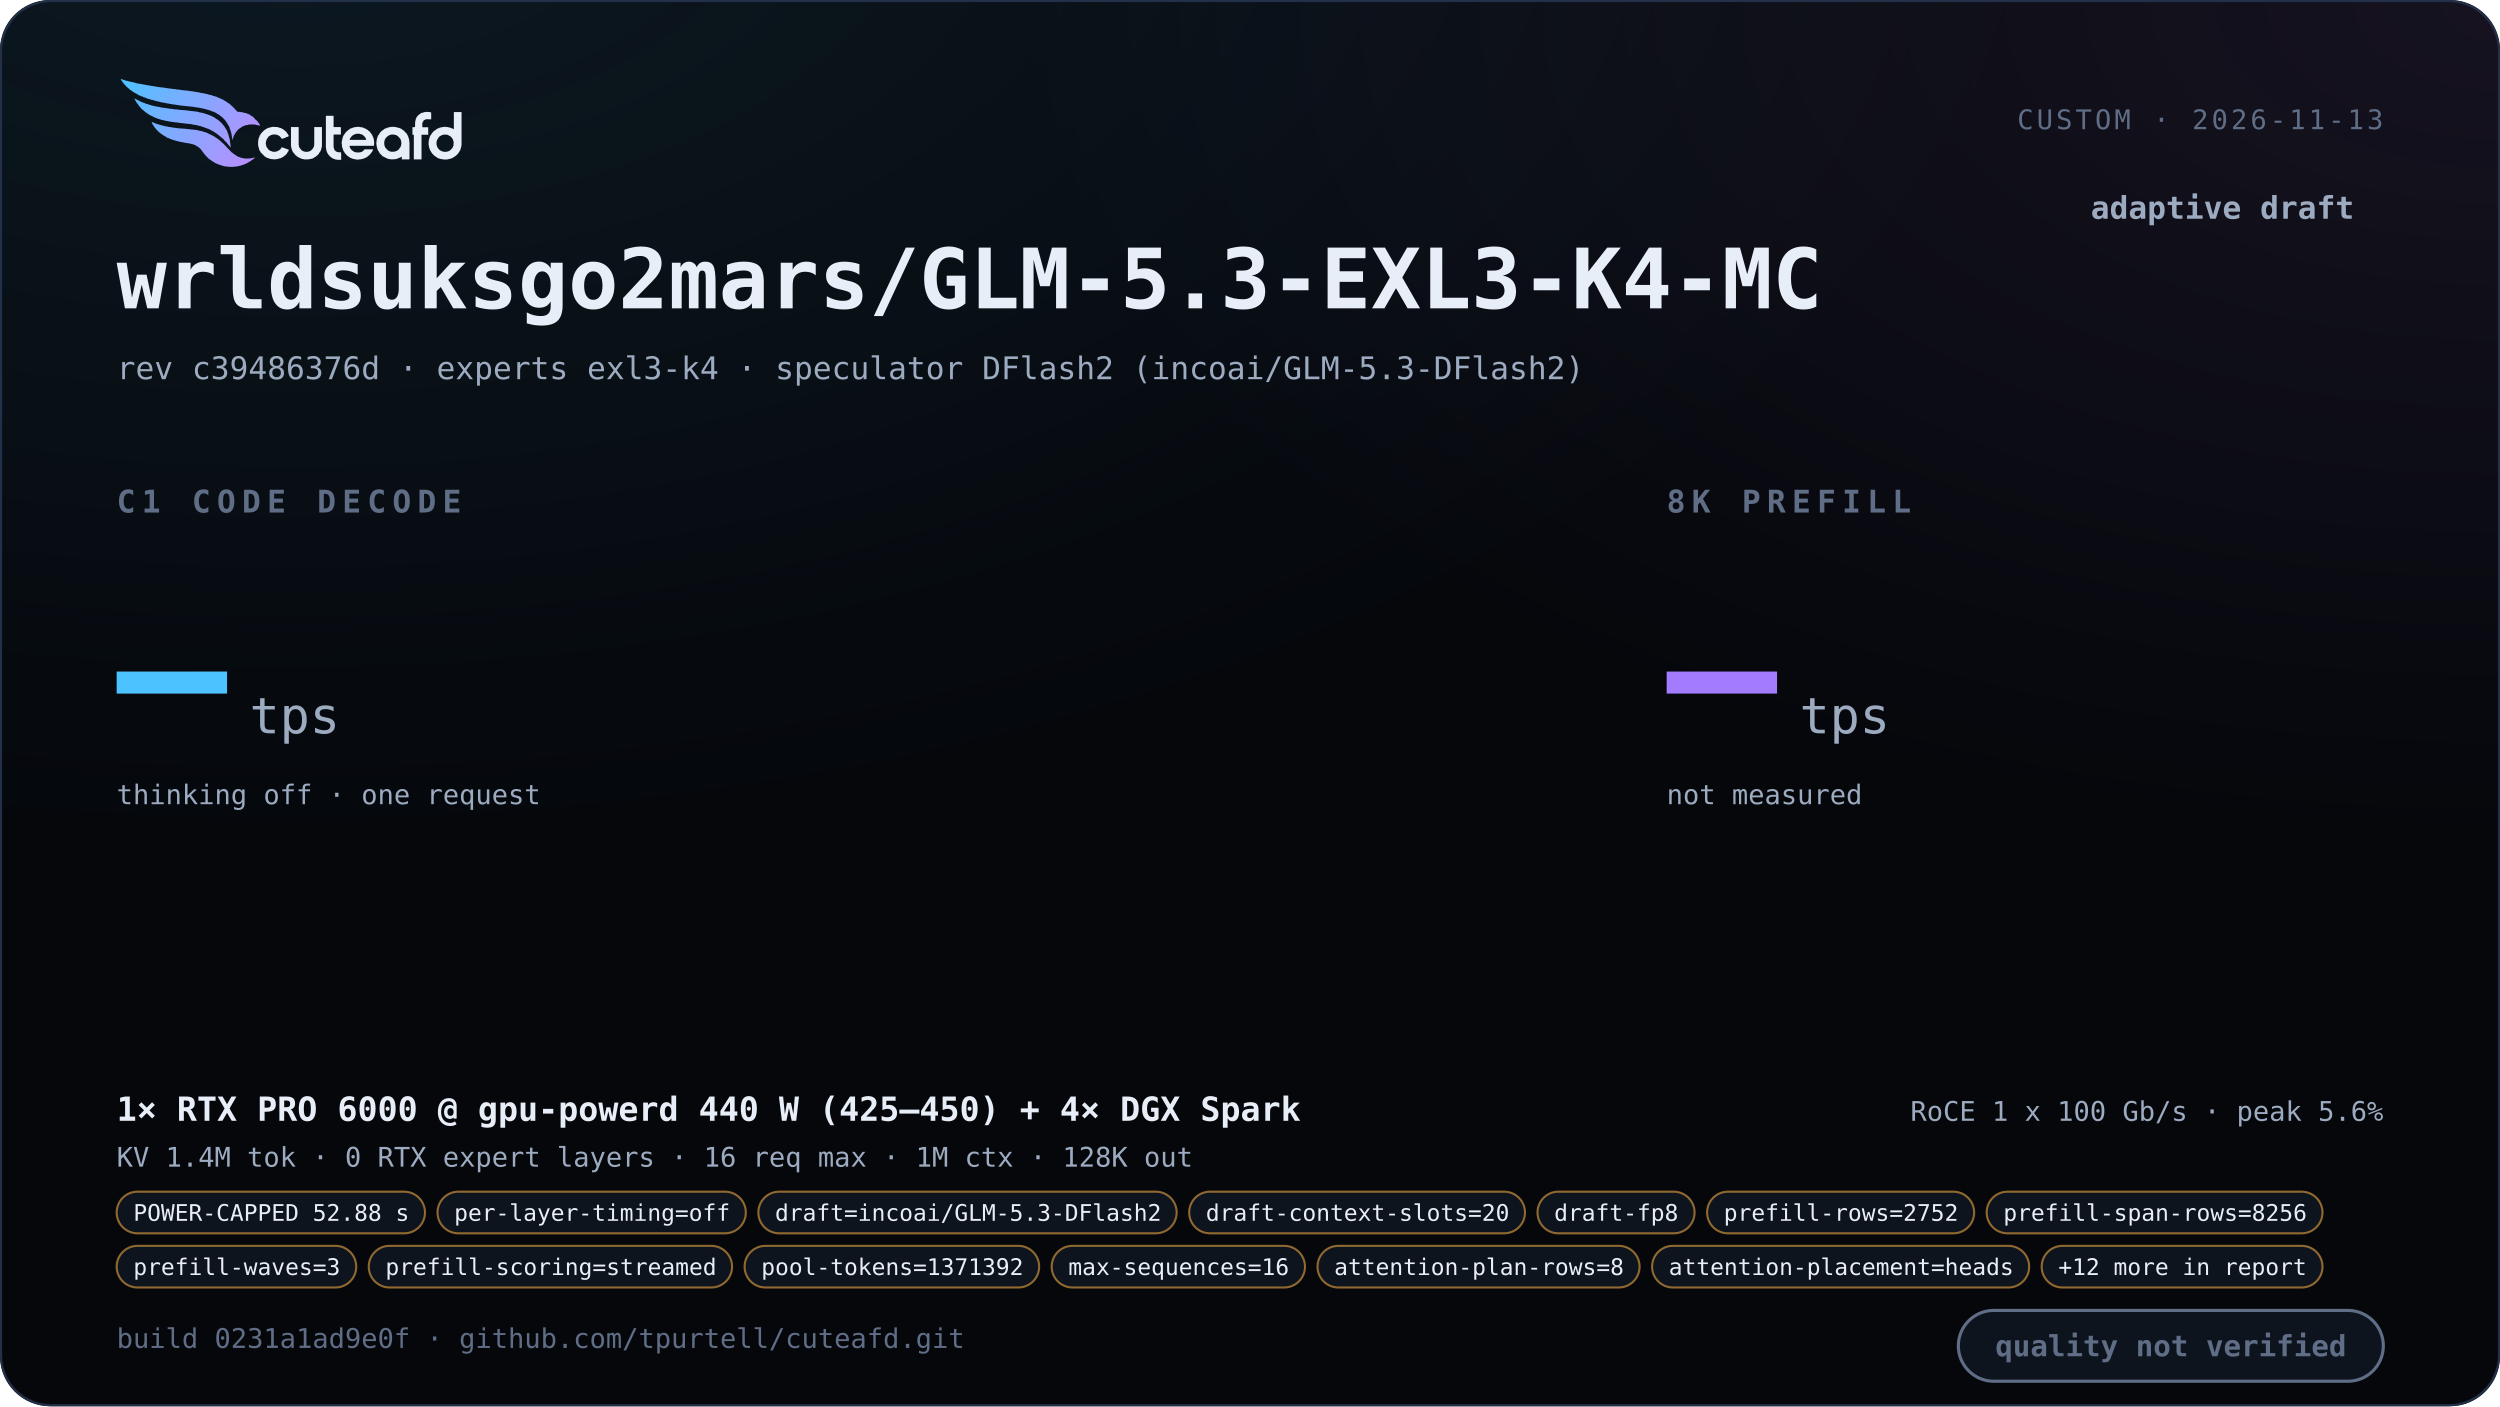
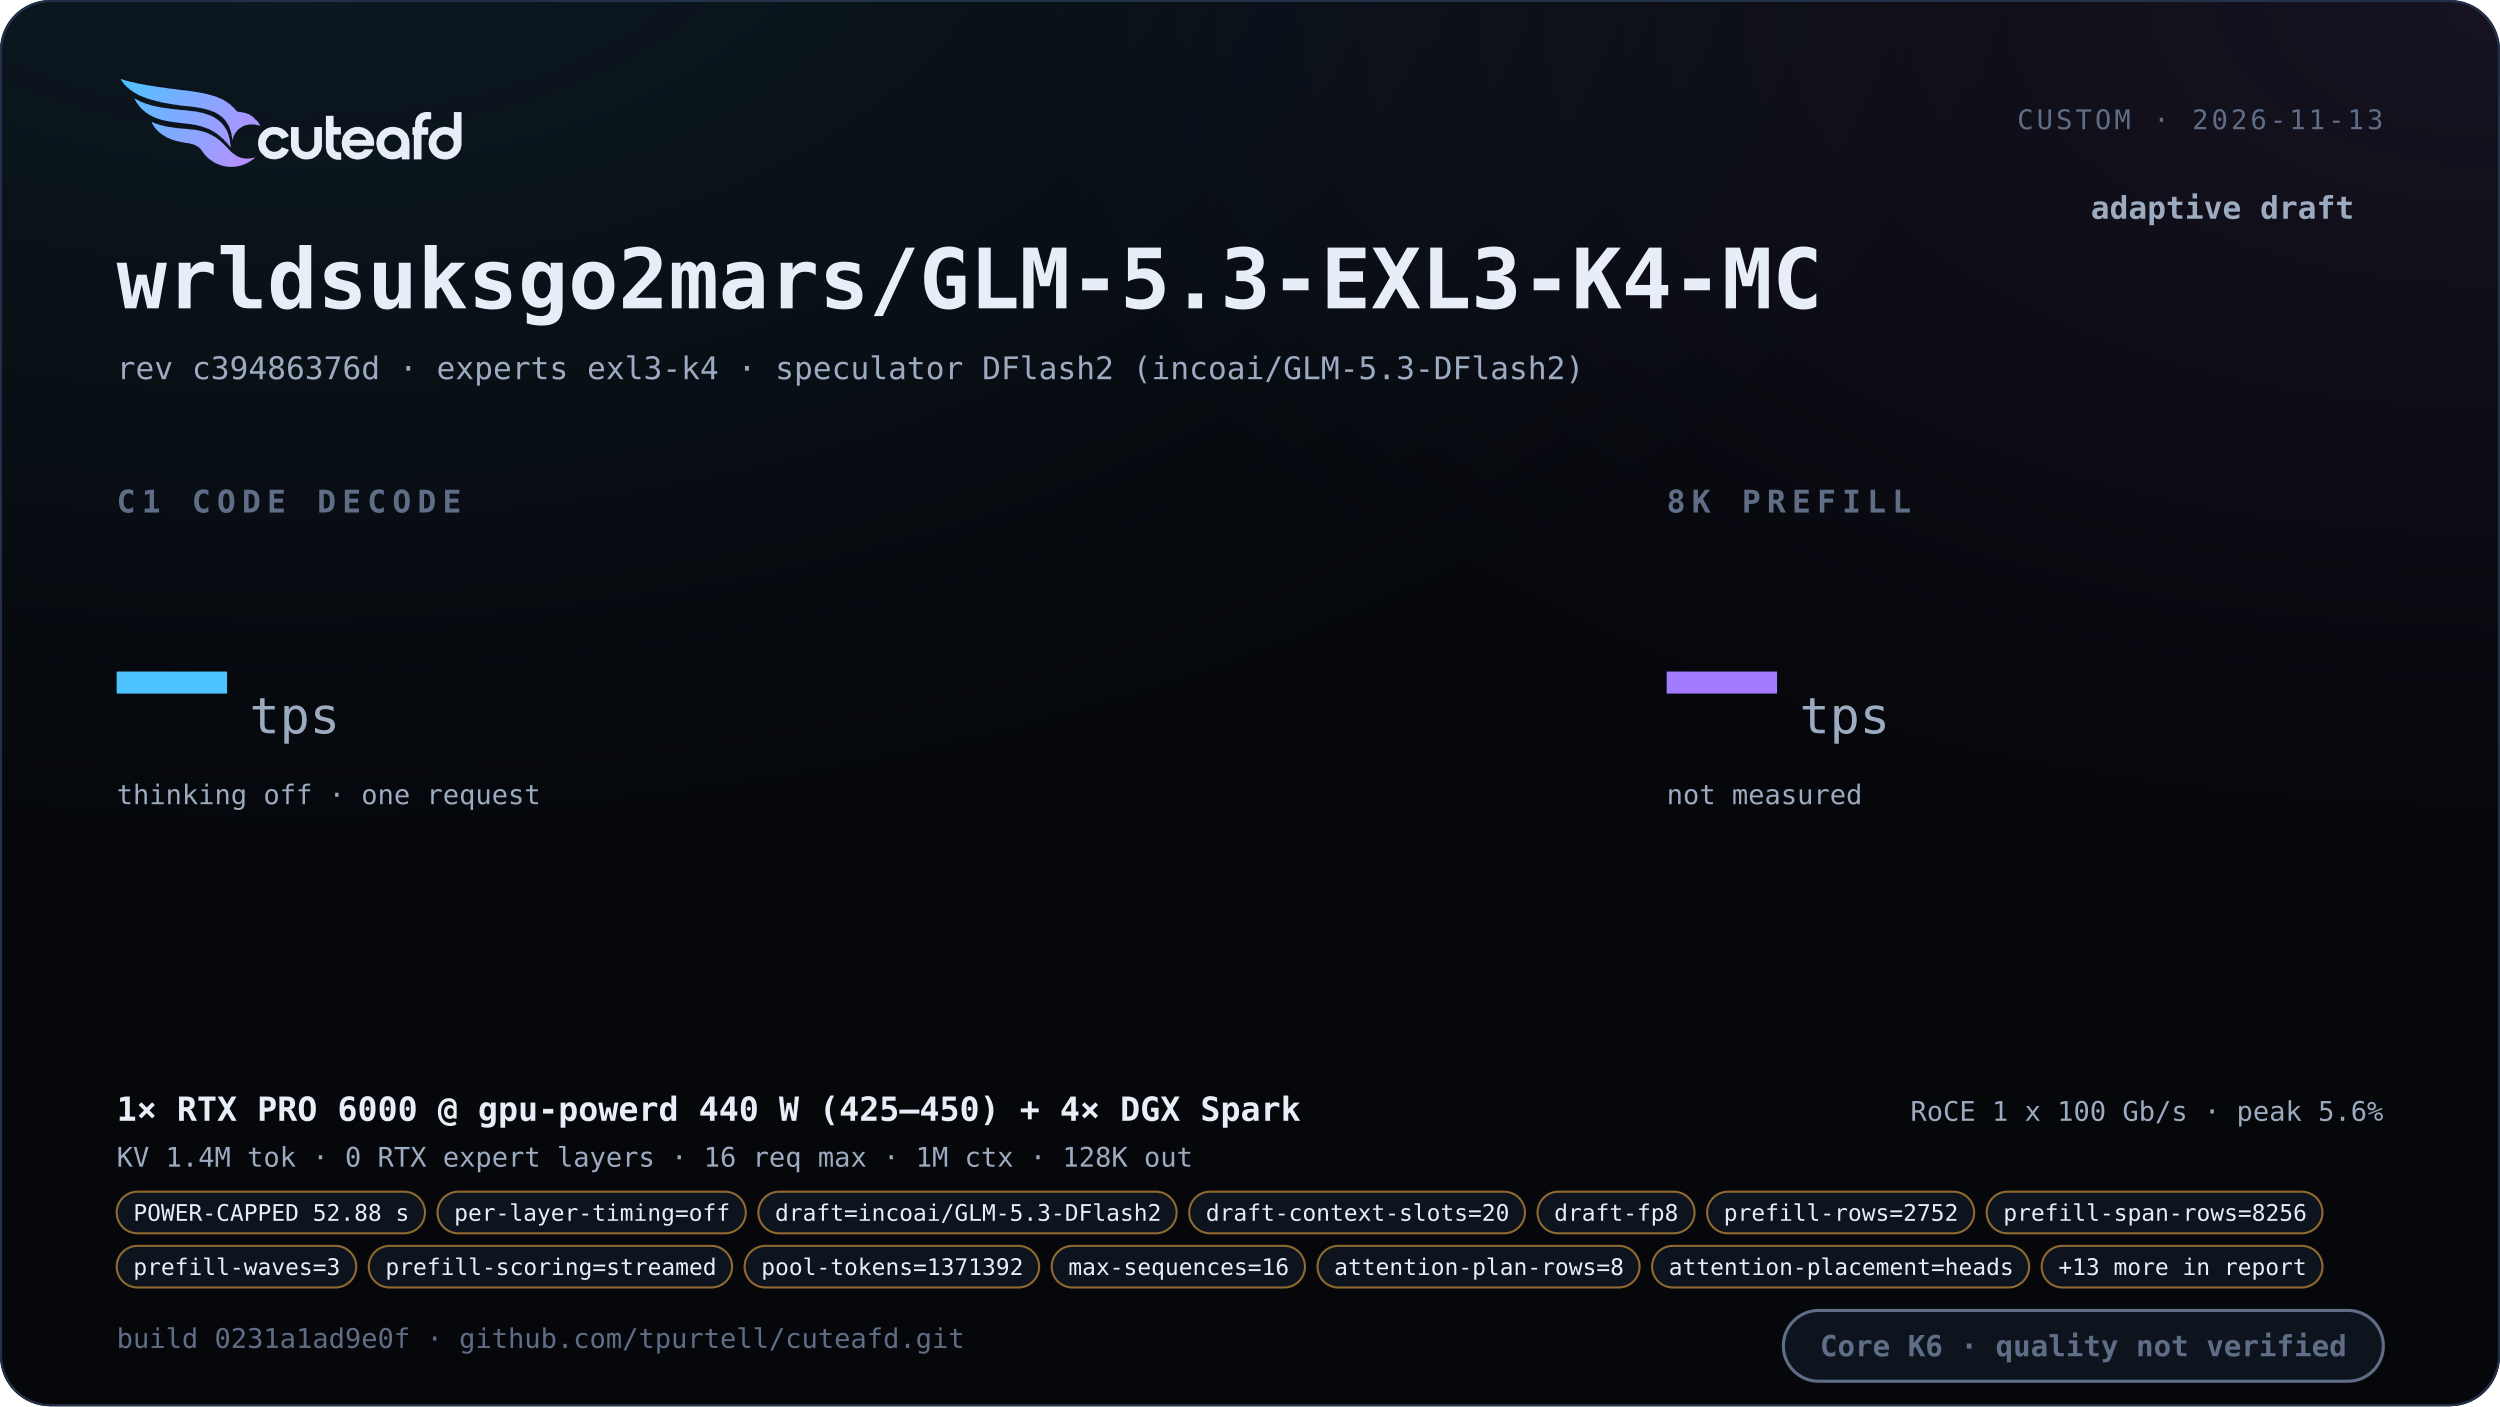
<svg xmlns="http://www.w3.org/2000/svg" width="1200" height="675" viewBox="0 0 1200 675">
  <defs>
    <linearGradient id="accent" x1="0" y1="0" x2="1" y2="0">
      <stop offset="0" stop-color="#4cc3ff" />
      <stop offset="1" stop-color="#c08bff" />
    </linearGradient>
    <pattern id="hazard" width="16" height="16" patternUnits="userSpaceOnUse" patternTransform="rotate(45)">
      <rect width="16" height="16" fill="#120405" />
      <rect width="8" height="16" fill="#ffb547" />
    </pattern>
    <radialGradient id="glow-a" cx="0.12" cy="-0.1" r="0.7">
      <stop offset="0" stop-color="#4cc3ff" stop-opacity="0.10" />
      <stop offset="1" stop-color="#4cc3ff" stop-opacity="0" />
    </radialGradient>
    <radialGradient id="glow-b" cx="1" cy="0" r="0.6">
      <stop offset="0" stop-color="#c08bff" stop-opacity="0.09" />
      <stop offset="1" stop-color="#c08bff" stop-opacity="0" />
    </radialGradient>
  </defs>
  <rect x="0" y="0" width="1200" height="675" rx="24" fill="#05070b" />
  <rect x="0" y="0" width="1200" height="675" rx="24" fill="url(#glow-a)" />
  <rect x="0" y="0" width="1200" height="675" rx="24" fill="url(#glow-b)" />
  <rect x="0.5" y="0.5" width="1199" height="674" rx="24" fill="none" stroke="#22304a" />
  <svg x="56" y="36" width="167.53" height="46" viewBox="81 149 1770 486" preserveAspectRatio="xMinYMid meet">
    <defs>
      <linearGradient id="cuteafd-swift" x1="101" y1="169" x2="808" y2="615" gradientUnits="userSpaceOnUse">
        <stop offset="0" stop-color="#4cc3ff" />
        <stop offset="1" stop-color="#c08bff" />
      </linearGradient>
    </defs>
    <path fill="url(#cuteafd-swift)" fill-rule="evenodd" d="M101 169L115 173 115 174 119 174 125 177 141 180 144 182 166 186 166 187 170 187 170 188 174 188 174 189 178 189 182 191 213 196 213 197 225 198 225 199 230 199 230 200 236 200 236 201 242 201 242 202 248 202 248 203 254 203 254 204 272 206 272 207 278 207 278 208 284 208 284 209 328 214 328 215 334 215 334 216 342 216 342 217 359 218 359 219 382 221 382 222 405 224 405 225 447 229 447 230 468 232 468 233 474 233 474 234 480 234 480 235 486 235 486 236 493 236 493 237 504 238 504 239 529 243 533 245 543 246 546 248 565 252 565 253 589 260 591 262 594 262 598 265 601 265 607 269 610 269 624 276 625 278 631 280 632 282 636 283 641 288 643 288 644 290 652 294 680 320 680 322 690 331 692 335 714 337 714 338 720 338 724 340 737 342 737 343 740 343 742 345 745 345 747 347 750 347 756 350 760 354 770 359 784 373 784 375 788 377 798 387 798 389 803 394 808 404 808 407 804 405 787 402 787 401 780 401 780 400 753 400 753 401 747 401 747 402 734 404 734 405 731 405 729 407 726 407 714 413 713 415 705 419 703 422 701 422 691 432 691 434 687 437 687 439 684 441 684 443 682 444 680 450 678 451 675 457 675 460 673 462 670 475 668 478 662 441 661 441 659 431 655 423 653 414 648 404 646 403 644 397 642 396 641 392 639 391 635 383 631 380 631 378 613 360 611 360 601 351 589 345 588 343 574 336 561 332 559 330 556 330 556 329 553 329 553 328 550 328 544 325 536 324 533 322 521 320 521 319 516 319 516 318 511 318 511 317 506 317 506 316 501 316 501 315 495 315 495 314 482 313 482 312 475 312 475 311 399 303 399 302 392 302 392 301 385 301 385 300 363 298 363 297 347 295 347 294 340 294 340 293 329 292 329 291 304 287 300 285 295 285 295 284 275 280 273 278 253 274 253 273 232 267 230 265 216 261 212 258 206 257 202 254 199 254 187 248 186 246 169 238 168 236 160 232 158 229 150 225 141 216 139 216 133 209 131 209 128 206 128 204 120 197 120 195 115 191 115 189 112 187 110 182 107 180 107 178 105 177ZM172 268L209 287 212 287 214 289 220 290 230 295 243 298 249 301 253 301 256 303 260 303 263 305 273 306 273 307 301 312 301 313 308 313 308 314 347 319 347 320 365 321 365 322 372 322 372 323 392 324 392 325 401 325 401 326 433 328 433 329 444 329 444 330 490 335 494 337 499 337 499 338 521 342 524 344 528 344 528 345 540 348 542 350 551 352 555 355 558 355 578 365 579 367 581 367 582 369 584 369 585 371 593 375 595 378 597 378 599 381 601 381 620 400 620 402 624 405 624 407 627 409 632 419 636 423 642 435 642 438 644 440 645 446 647 448 650 461 651 461 651 465 652 465 652 469 654 472 660 517 652 509 652 507 645 501 645 499 641 496 641 494 627 481 627 479 619 471 617 471 611 464 609 464 605 459 603 459 599 454 597 454 590 447 588 447 587 445 585 445 584 443 582 443 575 437 567 434 566 432 546 422 538 420 536 418 530 417 528 415 525 415 525 414 522 414 522 413 519 413 519 412 516 412 510 409 506 409 506 408 502 408 502 407 498 407 498 406 494 406 494 405 490 405 486 403 464 400 464 399 393 391 393 390 374 389 374 388 360 387 360 386 347 385 347 384 342 384 342 383 326 381 326 380 306 376 303 374 299 374 299 373 287 370 285 368 282 368 282 367 279 367 272 363 267 362 266 360 246 351 245 349 243 349 242 347 234 343 232 340 227 338 217 328 215 328 201 314 201 312 194 306 194 304 191 302 189 297 183 291 182 287 180 286 178 280 176 279 172 271ZM258 387L268 390 270 392 273 392 277 395 295 400 295 401 299 401 302 403 306 403 306 404 310 404 310 405 314 405 314 406 318 406 318 407 322 407 326 409 341 411 341 412 354 413 354 414 366 415 366 416 374 416 374 417 382 417 382 418 390 418 390 419 433 422 433 423 446 423 446 424 481 427 481 428 487 428 487 429 493 429 493 430 497 430 501 432 511 433 514 435 518 435 521 437 531 439 533 441 539 442 554 450 561 452 562 454 572 458 573 460 580 463 581 465 583 465 584 467 592 471 594 474 596 474 599 478 601 478 604 482 606 482 615 492 617 492 665 542 667 542 671 547 673 547 675 550 677 550 678 552 680 552 687 558 691 559 692 561 698 564 704 565 706 567 712 568 712 569 725 571 725 572 734 572 734 573 761 572 761 571 767 571 767 570 780 568 783 566 784 568 782 568 773 577 771 577 769 580 767 580 760 586 756 587 755 589 751 590 750 592 734 600 731 600 727 603 724 603 722 605 712 607 712 608 702 610 702 611 686 613 686 614 674 614 674 615 648 615 648 614 627 612 627 611 623 611 623 610 619 610 616 608 603 605 601 603 598 603 596 601 593 601 591 599 588 599 578 594 577 592 571 590 570 588 568 588 567 586 565 586 564 584 556 580 554 577 552 577 550 574 548 574 526 551 526 549 522 546 522 544 517 539 517 537 513 534 510 528 499 517 497 517 494 513 485 509 484 507 476 503 473 503 471 501 467 501 467 500 456 498 456 497 423 492 423 491 418 491 418 490 412 490 412 489 402 488 402 487 393 486 393 485 381 483 378 481 374 481 374 480 362 477 360 475 354 474 345 469 342 469 332 464 331 462 325 460 324 458 320 457 319 455 311 451 309 448 304 446 300 441 298 441 279 422 279 420 274 416 274 414 271 412 270 408 264 401Z" />
    <path fill="#e8eef8" fill-rule="evenodd" d="M1650 336L1670 337 1670 338 1676 339 1676 373 1675 374 1652 373 1652 374 1648 374 1640 378 1637 381 1637 383 1634 385 1632 392 1631 392 1631 413 1632 414 1661 414 1661 452 1627 452 1627 576 1626 577 1588 577 1588 454 1587 452 1581 452 1581 414 1594 413 1595 383 1596 383 1598 372 1604 360 1616 348 1618 348 1622 344 1628 341 1634 340 1634 339 1638 339 1642 337 1650 337ZM1791 337L1830 337 1830 506 1829 506 1828 517 1827 517 1824 529 1822 533 1820 534 1819 538 1817 539 1817 541 1815 542 1815 544 1813 545 1813 547 1801 559 1799 559 1798 561 1796 561 1794 564 1790 565 1789 567 1779 572 1776 572 1770 575 1761 576 1761 577 1740 578 1740 577 1723 575 1723 574 1714 572 1704 567 1703 565 1698 563 1696 560 1694 560 1680 546 1680 544 1677 542 1674 535 1672 534 1670 527 1668 525 1666 516 1665 516 1664 505 1663 505 1663 486 1664 486 1665 474 1666 474 1669 462 1673 454 1675 453 1679 445 1683 442 1683 440 1690 433 1692 433 1695 429 1697 429 1704 423 1712 419 1715 419 1719 416 1731 414 1731 413 1739 413 1739 412 1753 412 1753 413 1761 413 1761 414 1770 415 1770 416 1776 417 1778 419 1781 419 1791 424ZM1143 356L1181 356 1181 413 1217 413 1217 416 1218 416 1218 450 1217 451 1181 451 1181 515 1182 515 1182 520 1183 520 1185 528 1192 536 1194 536 1197 539 1204 540 1204 541 1219 541 1219 553 1220 553 1220 561 1219 561 1220 578 1219 579 1197 579 1197 578 1188 577 1186 575 1183 575 1173 570 1172 568 1167 566 1164 562 1162 562 1161 559 1156 555 1156 553 1153 551 1146 537 1144 526 1143 526 1143 519 1142 519 1142 357ZM870 412L897 413 897 414 901 414 901 415 905 415 907 417 913 418 925 424 930 429 932 429 944 441 944 443 947 445 947 447 949 448 954 458 954 460 951 460 947 463 941 464 937 467 934 467 934 468 918 473 917 470 914 468 914 466 906 458 904 458 903 456 899 454 896 454 890 451 871 451 871 452 862 454 856 459 854 459 849 464 849 466 846 468 844 473 842 474 839 485 838 485 838 492 837 492 837 498 838 498 838 504 839 504 840 511 843 517 845 518 845 520 848 522 848 524 854 530 856 530 857 532 863 535 866 535 872 538 889 538 889 537 898 535 901 532 905 531 907 528 909 528 913 524 913 522 915 521 918 515 954 528 953 533 951 537 949 538 948 542 946 543 944 548 934 558 932 558 926 564 912 571 899 574 899 575 894 575 894 576 874 577 874 576 861 575 861 574 857 574 849 570 846 570 836 565 835 563 833 563 811 541 810 537 808 536 804 528 801 515 800 515 800 511 799 511 799 504 798 504 799 478 800 478 801 470 805 462 805 459 807 455 809 454 810 450 812 449 812 447 829 429 834 427 836 424 848 418 851 418 853 416 864 414 864 413 870 413ZM1298 412L1314 412 1314 413 1329 415 1339 420 1342 420 1345 423 1352 426 1353 428 1355 428 1359 433 1361 433 1366 438 1366 440 1371 444 1371 446 1377 453 1379 460 1382 464 1384 473 1385 473 1386 485 1387 485 1386 508 1262 508 1262 512 1263 512 1263 515 1267 523 1270 525 1270 527 1275 532 1277 532 1278 534 1280 534 1281 536 1283 536 1284 538 1288 540 1297 541 1297 542 1313 542 1313 541 1321 540 1327 537 1328 535 1330 535 1337 528 1337 526 1381 526 1380 531 1376 539 1372 543 1372 545 1365 551 1365 553 1361 557 1359 557 1352 564 1334 573 1324 575 1324 576 1310 577 1310 578 1297 578 1297 577 1290 577 1290 576 1278 574 1278 573 1275 573 1273 571 1270 571 1264 568 1263 566 1259 565 1254 560 1252 560 1238 545 1238 543 1236 542 1235 538 1233 537 1229 529 1229 526 1227 524 1227 520 1224 514 1223 499 1222 499 1223 482 1224 482 1224 477 1225 477 1228 463 1233 453 1235 452 1236 448 1243 441 1243 439 1247 435 1249 435 1255 428 1257 428 1258 426 1260 426 1261 424 1263 424 1264 422 1270 419 1273 419 1281 415 1285 415 1289 413 1298 413ZM1472 412L1491 412 1491 413 1498 413 1498 414 1503 414 1503 415 1516 418 1528 424 1533 429 1535 429 1553 448 1560 462 1560 465 1561 465 1561 468 1564 474 1565 488 1566 488 1566 576 1565 577 1527 577 1527 564 1526 563 1518 568 1515 568 1514 570 1511 570 1503 574 1495 575 1495 576 1472 577 1472 576 1464 576 1464 575 1456 574 1430 561 1415 546 1410 536 1408 535 1404 527 1402 518 1401 518 1400 509 1399 509 1399 501 1398 501 1398 488 1399 488 1400 475 1401 475 1401 471 1402 471 1404 462 1408 454 1410 453 1410 451 1412 450 1416 442 1428 430 1430 430 1432 427 1434 427 1438 423 1446 419 1449 419 1451 417 1457 416 1457 415 1461 415 1465 413 1472 413ZM965 413L1004 413 1004 504 1005 504 1005 510 1006 510 1006 513 1009 519 1019 531 1021 531 1022 533 1028 536 1031 536 1034 538 1041 538 1041 539 1053 538 1053 537 1056 537 1056 536 1059 536 1065 533 1075 524 1076 520 1078 519 1081 513 1082 505 1083 505 1083 413 1122 413 1122 511 1121 511 1121 517 1120 517 1117 530 1112 540 1110 541 1106 549 1096 559 1094 559 1091 563 1084 566 1083 568 1073 573 1070 573 1070 574 1056 576 1056 577 1031 577 1031 576 1021 575 1011 570 1008 570 1007 568 995 562 991 557 989 557 986 554 986 552 977 543 977 541 975 540 971 532 971 529 969 527 967 517 966 517 966 511 965 511ZM1263 478L1346 478 1346 474 1342 466 1340 465 1340 463 1329 453 1323 450 1314 448 1314 447 1296 447 1296 448 1286 450 1283 453 1279 454 1277 457 1275 457 1272 460 1272 462 1269 464 1269 466 1266 468 1263 474ZM1524 499L1525 499 1524 485 1523 485 1523 481 1522 481 1522 478 1519 472 1506 458 1504 458 1503 456 1499 454 1489 452 1489 451 1472 451 1472 452 1463 454 1457 459 1455 459 1452 463 1449 464 1449 466 1444 471 1440 479 1439 486 1438 486 1438 502 1439 502 1439 507 1440 507 1440 510 1444 518 1450 524 1450 526 1454 528 1456 531 1468 537 1472 537 1472 538 1489 538 1489 537 1493 537 1493 536 1496 536 1496 535 1499 535 1505 532 1507 529 1509 529 1513 525 1513 523 1517 520 1517 518 1521 514 1521 511 1524 505ZM1703 503L1704 503 1704 507 1705 507 1708 517 1719 530 1721 530 1725 534 1728 534 1736 538 1752 539 1752 538 1761 537 1771 532 1783 520 1789 508 1790 487 1789 487 1789 483 1788 483 1785 473 1774 460 1758 452 1739 451 1739 452 1735 452 1735 453 1725 456 1724 458 1719 460 1714 465 1714 467 1711 469 1711 471 1707 475 1707 478 1705 480 1704 487 1703 487Z" />
  </svg>
  <text x="1144" y="62" font-family="ui-monospace, 'SF Mono', 'JetBrains Mono', 'Cascadia Mono', Menlo, Consolas, 'DejaVu Sans Mono', monospace" font-size="13" fill="#5f6e86" text-anchor="end" letter-spacing="1.5">CUSTOM · 2026-11-13</text>
  <text x="1130" y="105" font-family="ui-monospace, 'SF Mono', 'JetBrains Mono', 'Cascadia Mono', Menlo, Consolas, 'DejaVu Sans Mono', monospace" font-size="15" fill="#9dabc1" font-weight="600" text-anchor="end">adaptive draft</text>
  <text x="56" y="148" font-family="ui-monospace, 'SF Mono', 'JetBrains Mono', 'Cascadia Mono', Menlo, Consolas, 'DejaVu Sans Mono', monospace" font-size="40" fill="#e8eef8" font-weight="700">wrldsuksgo2mars/GLM-5.3-EXL3-K4-MC</text>
  <text x="56" y="182" font-family="ui-monospace, 'SF Mono', 'JetBrains Mono', 'Cascadia Mono', Menlo, Consolas, 'DejaVu Sans Mono', monospace" font-size="15" fill="#9dabc1">rev c39486376d · experts exl3-k4 · speculator DFlash2 (incoai/GLM-5.3-DFlash2)</text>
  <text x="56" y="246" font-family="ui-monospace, 'SF Mono', 'JetBrains Mono', 'Cascadia Mono', Menlo, Consolas, 'DejaVu Sans Mono', monospace" font-size="15" fill="#5f6e86" font-weight="600" letter-spacing="3">C1 CODE DECODE</text>
  <text x="56" y="352" font-family="ui-monospace, 'SF Mono', 'JetBrains Mono', 'Cascadia Mono', Menlo, Consolas, 'DejaVu Sans Mono', monospace" font-size="88" fill="#4cc3ff" font-weight="700" letter-spacing="-3">—</text>
  <text x="119.8" y="352" font-family="ui-monospace, 'SF Mono', 'JetBrains Mono', 'Cascadia Mono', Menlo, Consolas, 'DejaVu Sans Mono', monospace" font-size="24" fill="#9dabc1">tps</text>
  <text x="56" y="386" font-family="ui-monospace, 'SF Mono', 'JetBrains Mono', 'Cascadia Mono', Menlo, Consolas, 'DejaVu Sans Mono', monospace" font-size="13" fill="#9dabc1">thinking off · one request</text>
  <text x="800" y="246" font-family="ui-monospace, 'SF Mono', 'JetBrains Mono', 'Cascadia Mono', Menlo, Consolas, 'DejaVu Sans Mono', monospace" font-size="15" fill="#5f6e86" font-weight="600" letter-spacing="3">8K PREFILL</text>
  <text x="800" y="352" font-family="ui-monospace, 'SF Mono', 'JetBrains Mono', 'Cascadia Mono', Menlo, Consolas, 'DejaVu Sans Mono', monospace" font-size="88" fill="#a27bff" font-weight="700" letter-spacing="-3">—</text>
  <text x="863.8" y="352" font-family="ui-monospace, 'SF Mono', 'JetBrains Mono', 'Cascadia Mono', Menlo, Consolas, 'DejaVu Sans Mono', monospace" font-size="24" fill="#9dabc1">tps</text>
  <text x="800" y="386" font-family="ui-monospace, 'SF Mono', 'JetBrains Mono', 'Cascadia Mono', Menlo, Consolas, 'DejaVu Sans Mono', monospace" font-size="13" fill="#9dabc1">not measured</text>
  <text x="56" y="538" font-family="ui-monospace, 'SF Mono', 'JetBrains Mono', 'Cascadia Mono', Menlo, Consolas, 'DejaVu Sans Mono', monospace" font-size="16" fill="#e8eef8" font-weight="600">1× RTX PRO 6000 @ gpu-powerd 440 W (425–450) + 4× DGX Spark</text>
  <text x="1144" y="538" font-family="ui-monospace, 'SF Mono', 'JetBrains Mono', 'Cascadia Mono', Menlo, Consolas, 'DejaVu Sans Mono', monospace" font-size="13" fill="#9dabc1" text-anchor="end">RoCE 1 x 100 Gb/s · peak 5.6%</text>
  <text x="56" y="560" font-family="ui-monospace, 'SF Mono', 'JetBrains Mono', 'Cascadia Mono', Menlo, Consolas, 'DejaVu Sans Mono', monospace" font-size="13" fill="#9dabc1">KV 1.4M tok · 0 RTX expert layers · 16 req max · 1M ctx · 128K out</text>
  <rect x="56" y="572" width="148" height="20" rx="10" fill="#0e141d" stroke="#ffb547" stroke-opacity="0.55" />
  <text x="64" y="586" font-family="ui-monospace, 'SF Mono', 'JetBrains Mono', 'Cascadia Mono', Menlo, Consolas, 'DejaVu Sans Mono', monospace" font-size="11" fill="#e8eef8">POWER-CAPPED 52.88 s</text>
  <rect x="210" y="572" width="148" height="20" rx="10" fill="#0e141d" stroke="#ffb547" stroke-opacity="0.55" />
  <text x="218" y="586" font-family="ui-monospace, 'SF Mono', 'JetBrains Mono', 'Cascadia Mono', Menlo, Consolas, 'DejaVu Sans Mono', monospace" font-size="11" fill="#e8eef8">per-layer-timing=off</text>
  <rect x="364" y="572" width="200.8" height="20" rx="10" fill="#0e141d" stroke="#ffb547" stroke-opacity="0.55" />
  <text x="372" y="586" font-family="ui-monospace, 'SF Mono', 'JetBrains Mono', 'Cascadia Mono', Menlo, Consolas, 'DejaVu Sans Mono', monospace" font-size="11" fill="#e8eef8">draft=incoai/GLM-5.3-DFlash2</text>
  <rect x="570.8" y="572" width="161.2" height="20" rx="10" fill="#0e141d" stroke="#ffb547" stroke-opacity="0.55" />
  <text x="578.8" y="586" font-family="ui-monospace, 'SF Mono', 'JetBrains Mono', 'Cascadia Mono', Menlo, Consolas, 'DejaVu Sans Mono', monospace" font-size="11" fill="#e8eef8">draft-context-slots=20</text>
  <rect x="738" y="572" width="75.4" height="20" rx="10" fill="#0e141d" stroke="#ffb547" stroke-opacity="0.55" />
  <text x="746" y="586" font-family="ui-monospace, 'SF Mono', 'JetBrains Mono', 'Cascadia Mono', Menlo, Consolas, 'DejaVu Sans Mono', monospace" font-size="11" fill="#e8eef8">draft-fp8</text>
  <rect x="819.4" y="572" width="128.2" height="20" rx="10" fill="#0e141d" stroke="#ffb547" stroke-opacity="0.55" />
  <text x="827.4" y="586" font-family="ui-monospace, 'SF Mono', 'JetBrains Mono', 'Cascadia Mono', Menlo, Consolas, 'DejaVu Sans Mono', monospace" font-size="11" fill="#e8eef8">prefill-rows=2752</text>
  <rect x="953.6" y="572" width="161.2" height="20" rx="10" fill="#0e141d" stroke="#ffb547" stroke-opacity="0.55" />
  <text x="961.6" y="586" font-family="ui-monospace, 'SF Mono', 'JetBrains Mono', 'Cascadia Mono', Menlo, Consolas, 'DejaVu Sans Mono', monospace" font-size="11" fill="#e8eef8">prefill-span-rows=8256</text>
  <rect x="56" y="598" width="115" height="20" rx="10" fill="#0e141d" stroke="#ffb547" stroke-opacity="0.55" />
  <text x="64" y="612" font-family="ui-monospace, 'SF Mono', 'JetBrains Mono', 'Cascadia Mono', Menlo, Consolas, 'DejaVu Sans Mono', monospace" font-size="11" fill="#e8eef8">prefill-waves=3</text>
  <rect x="177" y="598" width="174.4" height="20" rx="10" fill="#0e141d" stroke="#ffb547" stroke-opacity="0.55" />
  <text x="185" y="612" font-family="ui-monospace, 'SF Mono', 'JetBrains Mono', 'Cascadia Mono', Menlo, Consolas, 'DejaVu Sans Mono', monospace" font-size="11" fill="#e8eef8">prefill-scoring=streamed</text>
  <rect x="357.4" y="598" width="141.4" height="20" rx="10" fill="#0e141d" stroke="#ffb547" stroke-opacity="0.55" />
  <text x="365.4" y="612" font-family="ui-monospace, 'SF Mono', 'JetBrains Mono', 'Cascadia Mono', Menlo, Consolas, 'DejaVu Sans Mono', monospace" font-size="11" fill="#e8eef8">pool-tokens=1371392</text>
  <rect x="504.8" y="598" width="121.6" height="20" rx="10" fill="#0e141d" stroke="#ffb547" stroke-opacity="0.55" />
  <text x="512.8" y="612" font-family="ui-monospace, 'SF Mono', 'JetBrains Mono', 'Cascadia Mono', Menlo, Consolas, 'DejaVu Sans Mono', monospace" font-size="11" fill="#e8eef8">max-sequences=16</text>
  <rect x="632.4" y="598" width="154.6" height="20" rx="10" fill="#0e141d" stroke="#ffb547" stroke-opacity="0.55" />
  <text x="640.4" y="612" font-family="ui-monospace, 'SF Mono', 'JetBrains Mono', 'Cascadia Mono', Menlo, Consolas, 'DejaVu Sans Mono', monospace" font-size="11" fill="#e8eef8">attention-plan-rows=8</text>
  <rect x="793" y="598" width="181" height="20" rx="10" fill="#0e141d" stroke="#ffb547" stroke-opacity="0.55" />
  <text x="801" y="612" font-family="ui-monospace, 'SF Mono', 'JetBrains Mono', 'Cascadia Mono', Menlo, Consolas, 'DejaVu Sans Mono', monospace" font-size="11" fill="#e8eef8">attention-placement=heads</text>
  <rect x="980" y="598" width="134.8" height="20" rx="10" fill="#0e141d" stroke="#ffb547" stroke-opacity="0.55" />
-   <text x="988" y="612" font-family="ui-monospace, 'SF Mono', 'JetBrains Mono', 'Cascadia Mono', Menlo, Consolas, 'DejaVu Sans Mono', monospace" font-size="11" fill="#e8eef8">+12 more in report</text>
+   <text x="988" y="612" font-family="ui-monospace, 'SF Mono', 'JetBrains Mono', 'Cascadia Mono', Menlo, Consolas, 'DejaVu Sans Mono', monospace" font-size="11" fill="#e8eef8">+13 more in report</text>
  <text x="56" y="647" font-family="ui-monospace, 'SF Mono', 'JetBrains Mono', 'Cascadia Mono', Menlo, Consolas, 'DejaVu Sans Mono', monospace" font-size="13" fill="#5f6e86">build 0231a1ad9e0f · github.com/tpurtell/cuteafd.git</text>
-   <rect x="940" y="629" width="204" height="34" rx="17" fill="#0e141d" stroke="#5f6e86" stroke-width="1.5" />
-   <text x="1042" y="651" font-family="ui-monospace, 'SF Mono', 'JetBrains Mono', 'Cascadia Mono', Menlo, Consolas, 'DejaVu Sans Mono', monospace" font-size="14" fill="#5f6e86" font-weight="600" text-anchor="middle">quality not verified</text>
+   <rect x="856" y="629" width="288" height="34" rx="17" fill="#0e141d" stroke="#5f6e86" stroke-width="1.5" />
+   <text x="1000" y="651" font-family="ui-monospace, 'SF Mono', 'JetBrains Mono', 'Cascadia Mono', Menlo, Consolas, 'DejaVu Sans Mono', monospace" font-size="14" fill="#5f6e86" font-weight="600" text-anchor="middle">Core K6 · quality not verified</text>
</svg>
